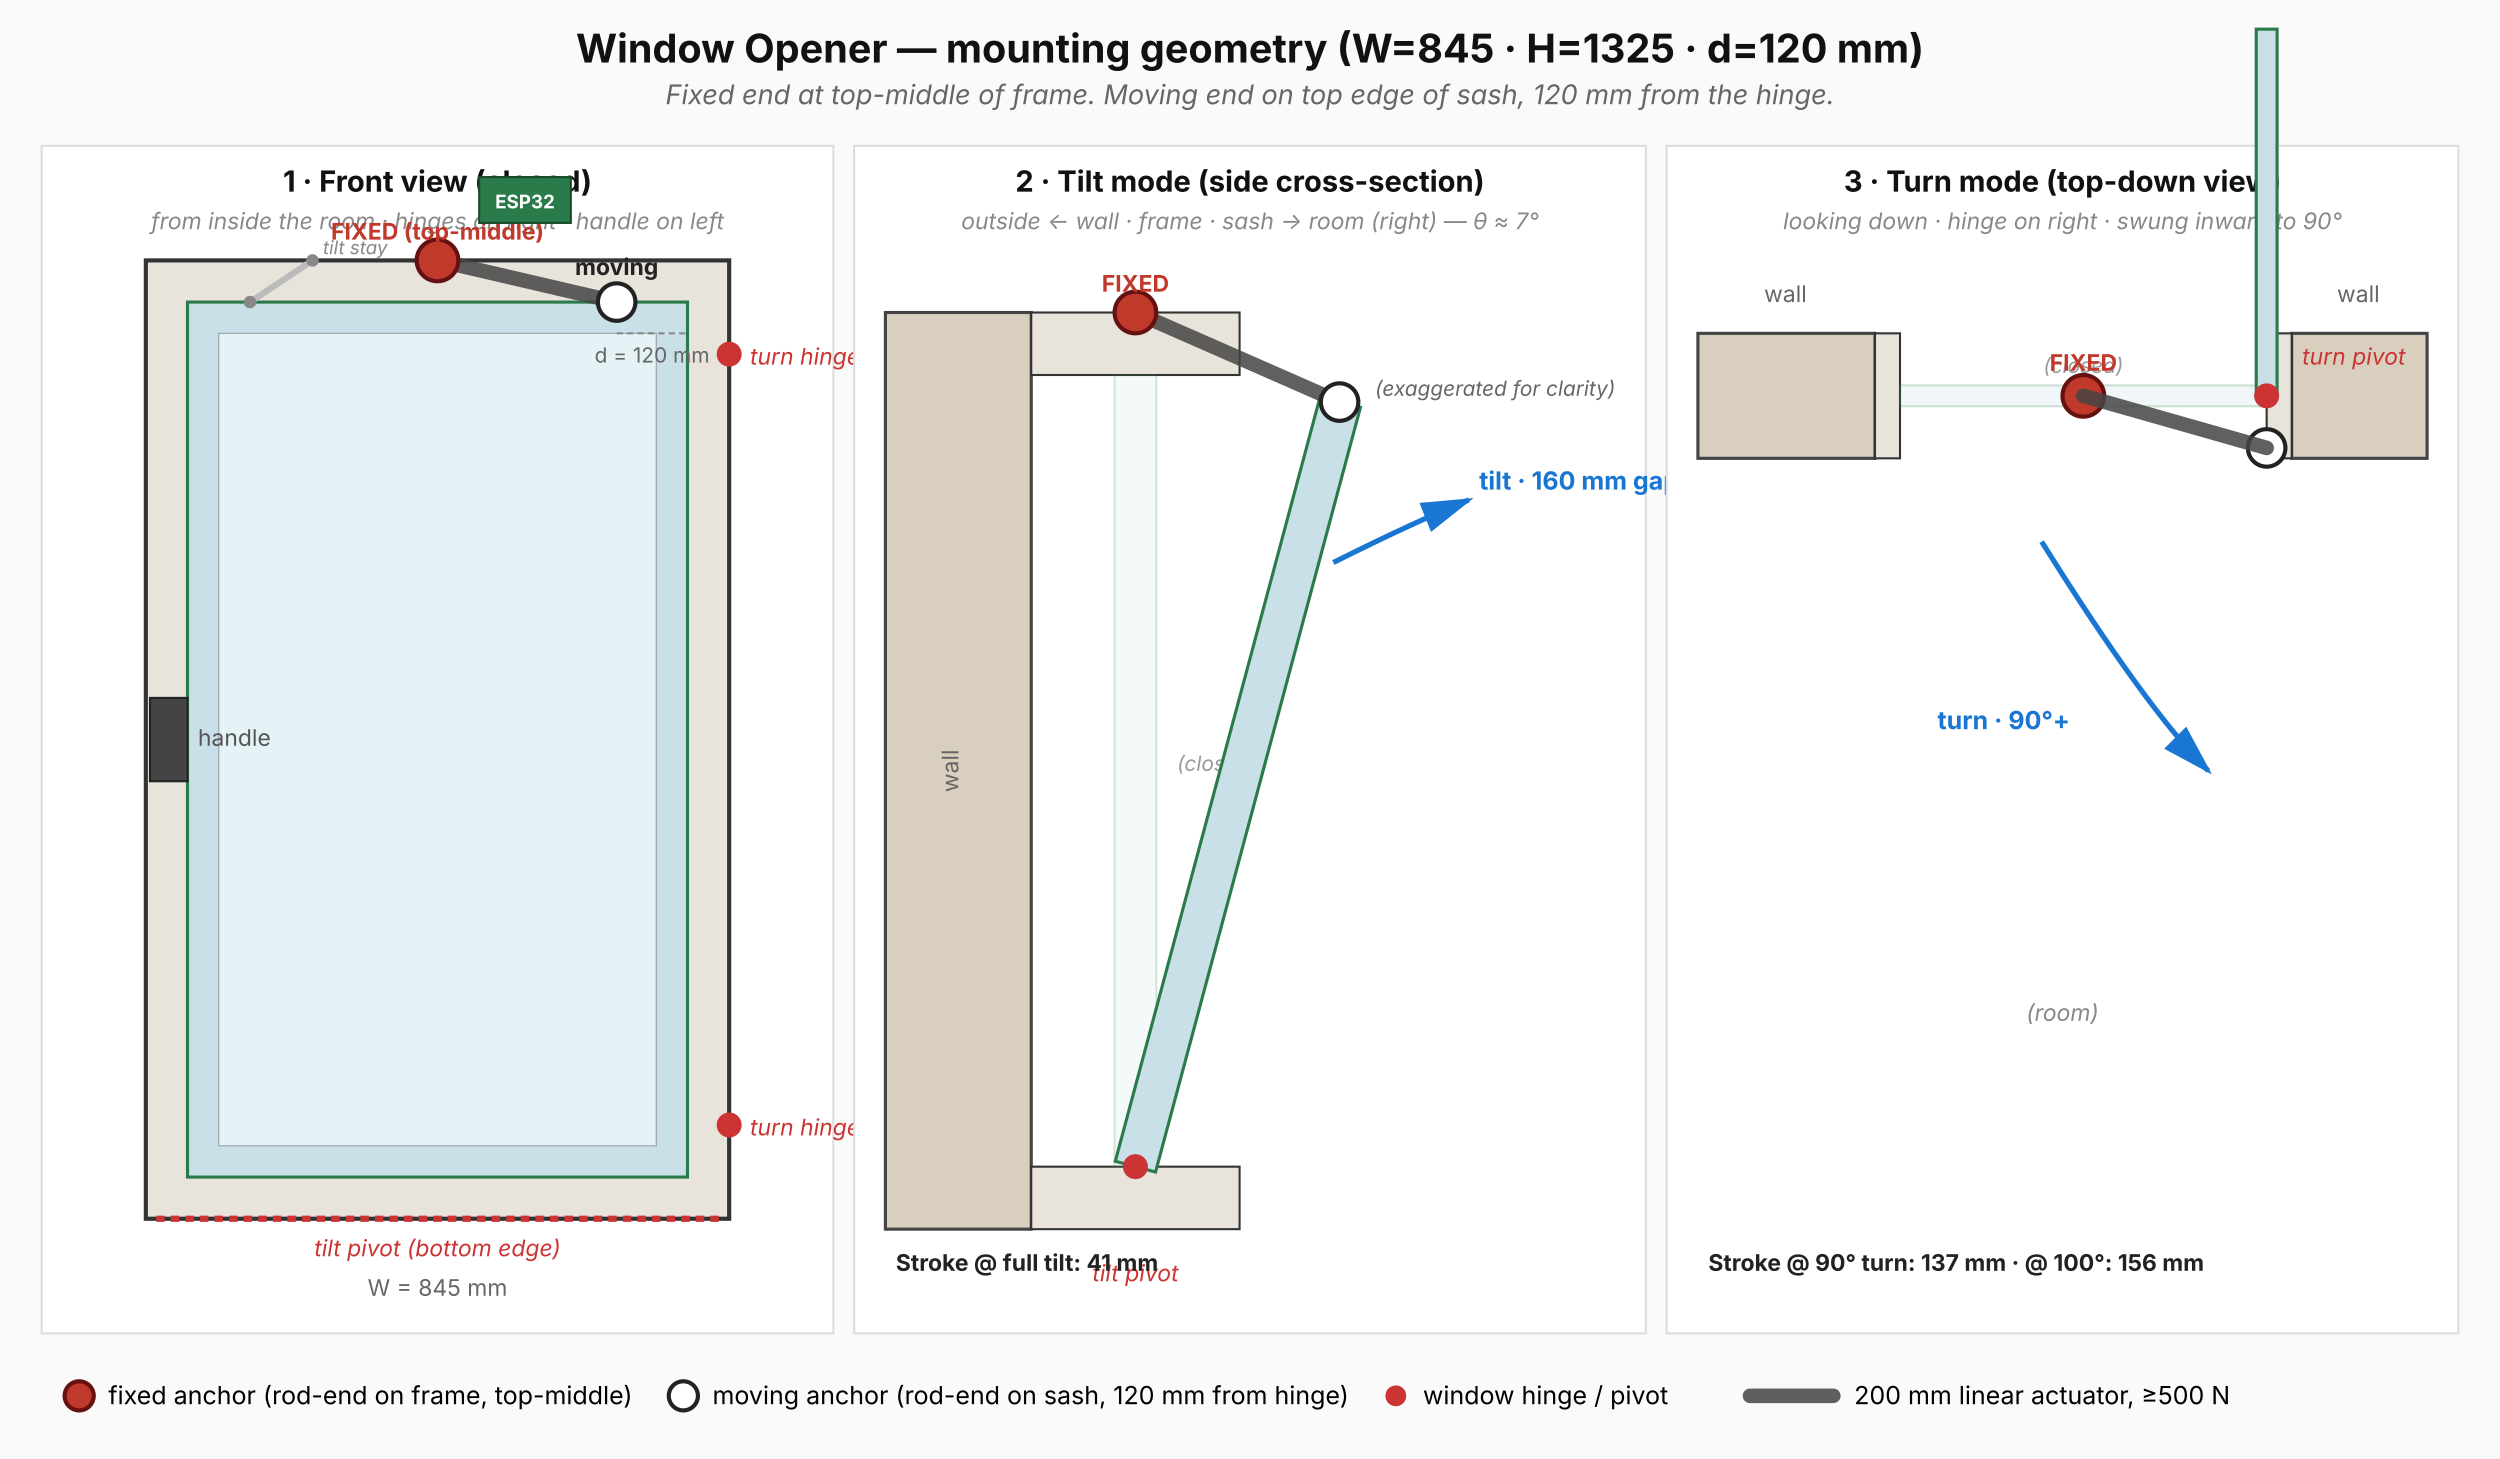
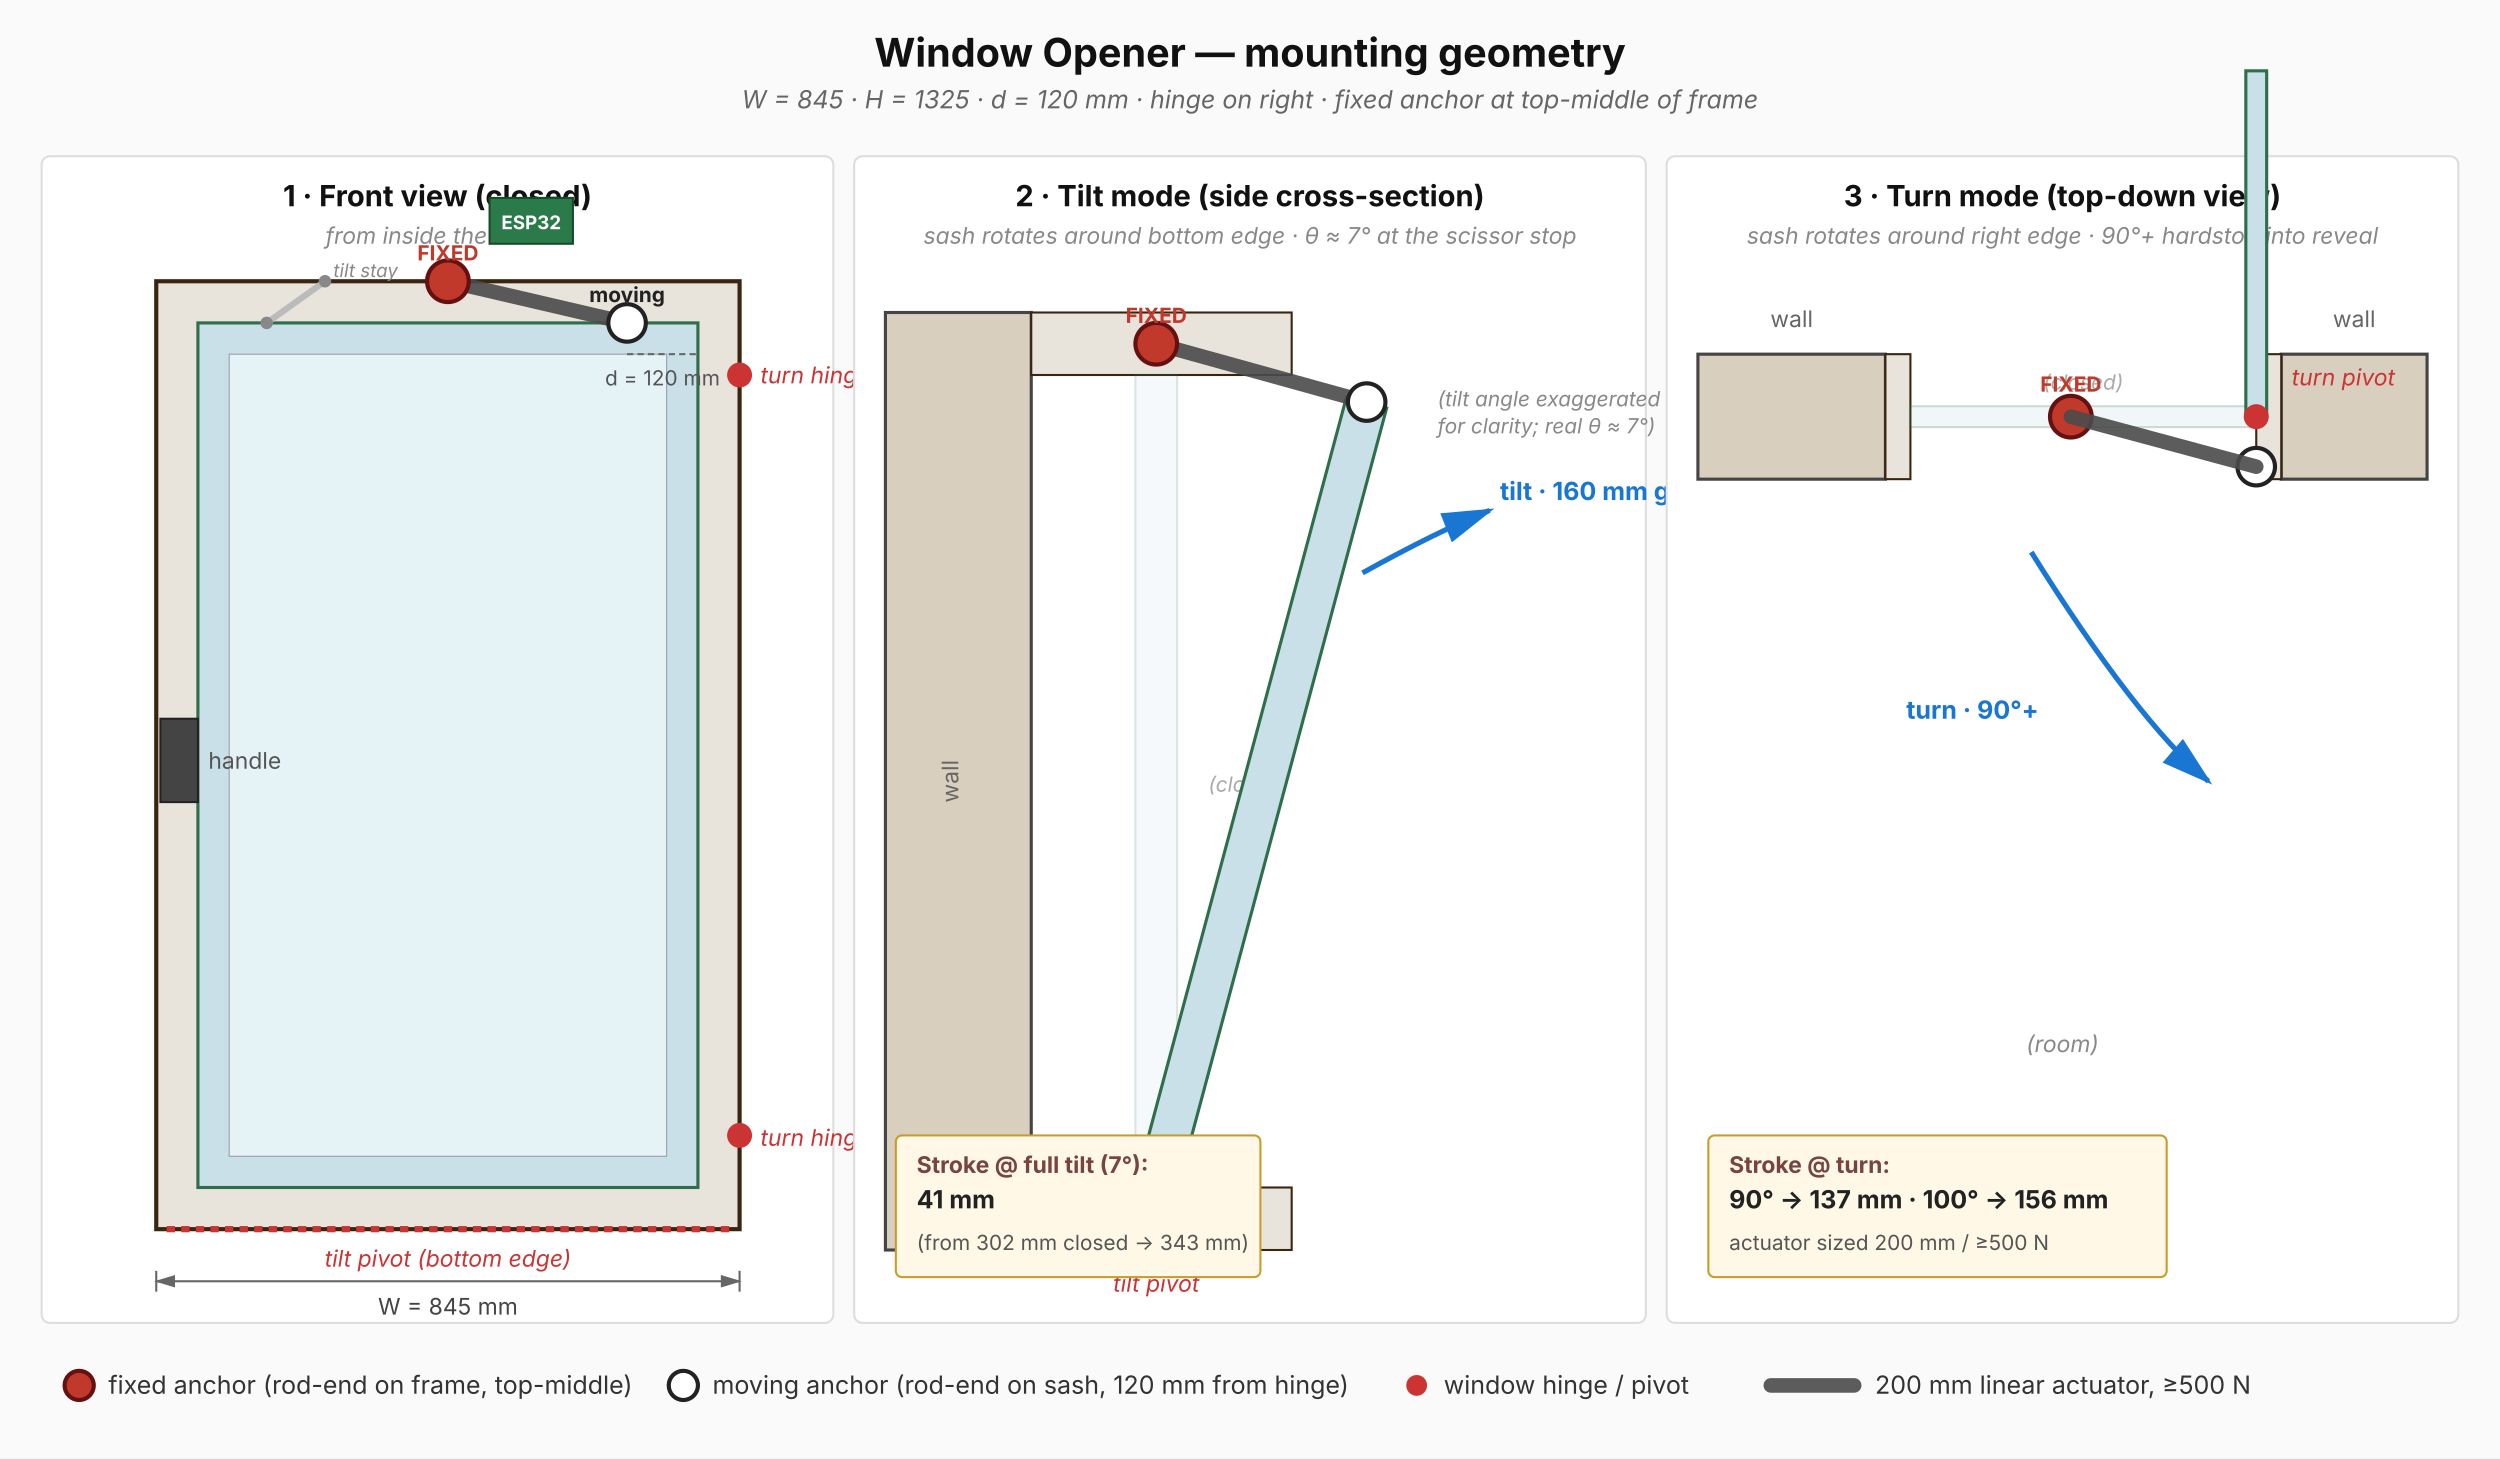
- <svg xmlns="http://www.w3.org/2000/svg" viewBox="0 0 1200 700" font-family="Inter, system-ui, -apple-system, sans-serif" font-size="13">
+ <svg xmlns="http://www.w3.org/2000/svg" viewBox="0 0 1200 700" font-family="Inter, system-ui, -apple-system, sans-serif" font-size="12">
  <defs>
-     <marker id="arrowhead" markerWidth="10" markerHeight="10" refX="9" refY="3" orient="auto">
+     <marker id="motion-arrow" markerWidth="10" markerHeight="10" refX="9" refY="3" orient="auto">
      <polygon points="0 0, 10 3, 0 6" fill="#1976d2" />
+     </marker>
+     <marker id="dim-start" markerWidth="10" markerHeight="10" refX="1" refY="3" orient="auto">
+       <polygon points="10 0, 0 3, 10 6" fill="#666" />
+     </marker>
+     <marker id="dim-end" markerWidth="10" markerHeight="10" refX="9" refY="3" orient="auto">
+       <polygon points="0 0, 10 3, 0 6" fill="#666" />
    </marker>
  </defs>
  <rect width="1200" height="700" fill="#fafafa" />
-   <text x="600" y="30" text-anchor="middle" font-size="19" font-weight="700" fill="#111">
-     Window Opener — mounting geometry (W=845 · H=1325 · d=120 mm)
+   <text x="600" y="32" text-anchor="middle" font-size="19" font-weight="700" fill="#111">
+     Window Opener — mounting geometry
  </text>
-   <text x="600" y="50" text-anchor="middle" font-size="13" fill="#666" font-style="italic">
-     Fixed end at top-middle of frame. Moving end on top edge of sash, 120 mm from the hinge.
+   <text x="600" y="52" text-anchor="middle" font-size="12" fill="#666" font-style="italic">
+     W = 845 · H = 1325 · d = 120 mm · hinge on right · fixed anchor at top-middle of frame
  </text>
-   <g transform="translate(20, 70)">
-     <rect x="0" y="0" width="380" height="570" fill="#fff" stroke="#ddd" stroke-width="1" />
-     <text x="190" y="22" text-anchor="middle" font-size="14" font-weight="700" fill="#111">1 · Front view (closed)</text>
-     <text x="190" y="40" text-anchor="middle" font-size="11" fill="#888" font-style="italic">from inside the room · hinges on right · handle on left</text>
-     <rect x="50" y="55" width="280" height="460" fill="#e8e4dc" stroke="#333" stroke-width="2" />
-     <rect x="70" y="75" width="240" height="420" fill="#c9e0e8" stroke="#2a7a4a" stroke-width="1.5" />
-     <rect x="85" y="90" width="210" height="390" fill="#e5f3f7" stroke="#99a" stroke-width="0.5" />
-     <circle cx="330" cy="100" r="6" fill="#c33" />
-     <circle cx="330" cy="470" r="6" fill="#c33" />
-     <text x="340" y="105" font-size="11" fill="#c33" font-style="italic">turn hinge</text>
-     <text x="340" y="475" font-size="11" fill="#c33" font-style="italic">turn hinge</text>
-     <line x1="55" y1="515" x2="325" y2="515" stroke="#c33" stroke-width="3" stroke-dasharray="4,3" />
-     <text x="190" y="533" text-anchor="middle" font-size="11" fill="#c33" font-style="italic">tilt pivot (bottom edge)</text>
-     <rect x="52" y="265" width="18" height="40" fill="#444" stroke="#222" />
-     <text x="75" y="288" font-size="11" fill="#555">handle</text>
-     <line x1="100" y1="75" x2="130" y2="55" stroke="#bbb" stroke-width="3" />
-     <circle cx="100" cy="75" r="3" fill="#888" />
-     <circle cx="130" cy="55" r="3" fill="#888" />
-     <text x="135" y="52" font-size="9" fill="#888" font-style="italic">tilt stay</text>
-     <line x1="190" y1="55" x2="276" y2="75" stroke="#444" stroke-width="7" stroke-linecap="round" opacity="0.85" />
-     <circle cx="190" cy="55" r="10" fill="#c0392b" stroke="#611" stroke-width="2" />
-     <circle cx="276" cy="75" r="9" fill="#fff" stroke="#222" stroke-width="2" />
-     <line x1="276" y1="90" x2="310" y2="90" stroke="#888" stroke-width="1" stroke-dasharray="3,2" />
-     <text x="293" y="104" text-anchor="middle" font-size="10" fill="#666">d = 120 mm</text>
-     <text x="190" y="45" text-anchor="middle" font-size="11" fill="#c0392b" font-weight="700">FIXED (top-middle)</text>
-     <text x="276" y="62" text-anchor="middle" font-size="11" fill="#222" font-weight="700">moving</text>
-     <rect x="210" y="15" width="44" height="22" fill="#2a7a4a" stroke="#184a28" />
-     <text x="232" y="30" text-anchor="middle" font-size="9" fill="#fff" font-weight="700">ESP32</text>
-     <text x="190" y="552" text-anchor="middle" font-size="11" fill="#666">W = 845 mm</text>
+   <g transform="translate(20, 75)">
+     <rect x="0" y="0" width="380" height="560" fill="#fff" stroke="#ddd" stroke-width="1" rx="4" />
+     <text x="190" y="24" text-anchor="middle" font-size="14" font-weight="700" fill="#111">1 · Front view (closed)</text>
+     <text x="190" y="42" text-anchor="middle" font-size="11" fill="#888" font-style="italic">from inside the room</text>
+     <rect x="55" y="60" width="280" height="455" fill="#e8e4dc" stroke="#3a2510" stroke-width="2" />
+     <rect x="75" y="80" width="240" height="415" fill="#c9e0e8" stroke="#2f6e4a" stroke-width="1.5" />
+     <rect x="90" y="95" width="210" height="385" fill="#e5f3f7" stroke="#99a" stroke-width="0.5" />
+     <circle cx="335" cy="105" r="6" fill="#c33" />
+     <circle cx="335" cy="470" r="6" fill="#c33" />
+     <text x="345" y="109" font-size="11" fill="#c33" font-style="italic">turn hinge</text>
+     <text x="345" y="475" font-size="11" fill="#c33" font-style="italic">turn hinge</text>
+     <line x1="60" y1="515" x2="330" y2="515" stroke="#c33" stroke-width="3" stroke-dasharray="4,3" />
+     <text x="195" y="533" text-anchor="middle" font-size="11" fill="#c33" font-style="italic">tilt pivot (bottom edge)</text>
+     <rect x="57" y="270" width="18" height="40" fill="#444" stroke="#222" />
+     <text x="80" y="294" font-size="11" fill="#555">handle</text>
+     <line x1="108" y1="80" x2="136" y2="60" stroke="#bbb" stroke-width="3" />
+     <circle cx="108" cy="80" r="3" fill="#888" />
+     <circle cx="136" cy="60" r="3" fill="#888" />
+     <text x="140" y="58" font-size="9" fill="#888" font-style="italic">tilt stay</text>
+     <line x1="195" y1="60" x2="281" y2="80" stroke="#4a4a4a" stroke-width="7" stroke-linecap="round" opacity="0.9" />
+     <circle cx="195" cy="60" r="10" fill="#c0392b" stroke="#611" stroke-width="2" />
+     <circle cx="281" cy="80" r="9" fill="#fff" stroke="#222" stroke-width="2" />
+     <line x1="281" y1="95" x2="315" y2="95" stroke="#666" stroke-width="1" stroke-dasharray="3,2" />
+     <text x="298" y="110" text-anchor="middle" font-size="10" fill="#555">d = 120 mm</text>
+     <text x="195" y="50" text-anchor="middle" font-size="10" fill="#c0392b" font-weight="700">FIXED</text>
+     <text x="281" y="70" text-anchor="middle" font-size="10" fill="#222" font-weight="700">moving</text>
+     <rect x="215" y="20" width="40" height="22" fill="#2a7a4a" stroke="#184a28" />
+     <text x="235" y="35" text-anchor="middle" font-size="9" fill="#fff" font-weight="700">ESP32</text>
+     <line x1="55" y1="545" x2="55" y2="535" stroke="#666" />
+     <line x1="335" y1="545" x2="335" y2="535" stroke="#666" />
+     <line x1="55" y1="540" x2="335" y2="540" stroke="#666" marker-start="url(#dim-start)" marker-end="url(#dim-end)" />
+     <text x="195" y="556" text-anchor="middle" font-size="11" fill="#444">W = 845 mm</text>
  </g>
-   <g transform="translate(410, 70)">
-     <rect x="0" y="0" width="380" height="570" fill="#fff" stroke="#ddd" stroke-width="1" />
-     <text x="190" y="22" text-anchor="middle" font-size="14" font-weight="700" fill="#111">2 · Tilt mode (side cross-section)</text>
-     <text x="190" y="40" text-anchor="middle" font-size="11" fill="#888" font-style="italic">outside ← wall · frame · sash → room (right) — θ ≈ 7°</text>
-     <rect x="15" y="80" width="70" height="440" fill="#d8cfbf" stroke="#444" stroke-width="1.5" />
+   <g transform="translate(410, 75)">
+     <rect x="0" y="0" width="380" height="560" fill="#fff" stroke="#ddd" stroke-width="1" rx="4" />
+     <text x="190" y="24" text-anchor="middle" font-size="14" font-weight="700" fill="#111">2 · Tilt mode (side cross-section)</text>
+     <text x="190" y="42" text-anchor="middle" font-size="11" fill="#888" font-style="italic">sash rotates around bottom edge · θ ≈ 7° at the scissor stop</text>
+     <rect x="15" y="75" width="70" height="450" fill="#d8cfbf" stroke="#444" stroke-width="1.5" />
    <text x="50" y="300" text-anchor="middle" font-size="11" fill="#666" transform="rotate(-90, 50, 300)">wall</text>
-     <rect x="85" y="80" width="100" height="30" fill="#e8e4dc" stroke="#333" />
-     <rect x="85" y="490" width="100" height="30" fill="#e8e4dc" stroke="#333" />
-     <rect x="125" y="110" width="20" height="380" fill="#c9e0e8" stroke="#2a7a4a" opacity="0.2" />
-     <text x="155" y="300" font-size="10" fill="#999" font-style="italic">(closed)</text>
-     <g transform="rotate(15, 135, 490)">
-       <rect x="125" y="110" width="20" height="380" fill="#c9e0e8" stroke="#2a7a4a" stroke-width="1.5" />
+     <rect x="85" y="75" width="125" height="30" fill="#e8e4dc" stroke="#3a2510" />
+     <rect x="85" y="495" width="125" height="30" fill="#e8e4dc" stroke="#3a2510" />
+     <rect x="135" y="105" width="20" height="390" fill="#c9e0e8" stroke="#2f6e4a" opacity="0.18" />
+     <text x="170" y="305" font-size="10" fill="#aaa" font-style="italic">(closed)</text>
+     <g transform="rotate(15, 145, 495)">
+       <rect x="135" y="105" width="20" height="390" fill="#c9e0e8" stroke="#2f6e4a" stroke-width="1.5" />
    </g>
-     <text x="250" y="120" font-size="10" fill="#666" font-style="italic">(exaggerated for clarity)</text>
-     <circle cx="135" cy="490" r="6" fill="#c33" />
-     <text x="135" y="545" text-anchor="middle" font-size="11" fill="#c33" font-style="italic">tilt pivot</text>
-     <line x1="135" y1="80" x2="233" y2="123" stroke="#444" stroke-width="7" stroke-linecap="round" opacity="0.85" />
-     <circle cx="135" cy="80" r="10" fill="#c0392b" stroke="#611" stroke-width="2" />
-     <circle cx="233" cy="123" r="9" fill="#fff" stroke="#222" stroke-width="2" />
-     <text x="135" y="70" text-anchor="middle" font-size="11" fill="#c0392b" font-weight="700">FIXED</text>
-     <path d="M 230 200 Q 270 180, 295 170" fill="none" stroke="#1976d2" stroke-width="2.5" marker-end="url(#arrowhead)" />
-     <text x="300" y="165" font-size="12" fill="#1976d2" font-weight="700">tilt · 160 mm gap</text>
-     <g transform="translate(20, 540)">
-       <text x="0" y="0" font-size="11" fill="#222" font-weight="700">Stroke @ full tilt: 41 mm</text>
+     <text x="280" y="120" font-size="10" fill="#888" font-style="italic">(tilt angle exaggerated</text>
+     <text x="280" y="133" font-size="10" fill="#888" font-style="italic">for clarity; real θ ≈ 7°)</text>
+     <circle cx="145" cy="495" r="6" fill="#c33" />
+     <text x="145" y="545" text-anchor="middle" font-size="11" fill="#c33" font-style="italic">tilt pivot</text>
+     <line x1="145" y1="90" x2="246" y2="118" stroke="#4a4a4a" stroke-width="7" stroke-linecap="round" opacity="0.9" />
+     <circle cx="145" cy="90" r="10" fill="#c0392b" stroke="#611" stroke-width="2" />
+     <circle cx="246" cy="118" r="9" fill="#fff" stroke="#222" stroke-width="2" />
+     <text x="145" y="80" text-anchor="middle" font-size="10" fill="#c0392b" font-weight="700">FIXED</text>
+     <path d="M 244 200 Q 280 180, 305 170" fill="none" stroke="#1976d2" stroke-width="2.5" marker-end="url(#motion-arrow)" />
+     <text x="310" y="165" font-size="12" fill="#1976d2" font-weight="700">tilt · 160 mm gap</text>
+     <g transform="translate(20, 470)">
+       <rect x="0" y="0" width="175" height="68" fill="#fff8e6" stroke="#c99b2b" stroke-width="1" rx="3" />
+       <text x="10" y="18" font-size="11" fill="#744" font-weight="700">Stroke @ full tilt (7°):</text>
+       <text x="10" y="35" font-size="12" fill="#222" font-weight="700">41 mm</text>
+       <text x="10" y="55" font-size="10" fill="#555">(from 302 mm closed → 343 mm)</text>
    </g>
  </g>
-   <g transform="translate(800, 70)">
-     <rect x="0" y="0" width="380" height="570" fill="#fff" stroke="#ddd" stroke-width="1" />
-     <text x="190" y="22" text-anchor="middle" font-size="14" font-weight="700" fill="#111">3 · Turn mode (top-down view)</text>
-     <text x="190" y="40" text-anchor="middle" font-size="11" fill="#888" font-style="italic">looking down · hinge on right · swung inward to 90°</text>
-     <rect x="15" y="90" width="85" height="60" fill="#d8cfbf" stroke="#444" stroke-width="1.5" />
-     <rect x="300" y="90" width="65" height="60" fill="#d8cfbf" stroke="#444" stroke-width="1.5" />
-     <text x="57" y="75" text-anchor="middle" font-size="11" fill="#666">wall</text>
-     <text x="332" y="75" text-anchor="middle" font-size="11" fill="#666">wall</text>
-     <rect x="100" y="90" width="12" height="60" fill="#e8e4dc" stroke="#333" />
-     <rect x="288" y="90" width="12" height="60" fill="#e8e4dc" stroke="#333" />
-     <rect x="112" y="115" width="176" height="10" fill="#c9e0e8" stroke="#2a7a4a" opacity="0.25" />
-     <text x="200" y="109" text-anchor="middle" font-size="10" fill="#999" font-style="italic">(closed)</text>
-     <g transform="rotate(90, 288, 120)">
-       <rect x="112" y="115" width="176" height="10" fill="#c9e0e8" stroke="#2a7a4a" stroke-width="1.5" />
+   <g transform="translate(800, 75)">
+     <rect x="0" y="0" width="380" height="560" fill="#fff" stroke="#ddd" stroke-width="1" rx="4" />
+     <text x="190" y="24" text-anchor="middle" font-size="14" font-weight="700" fill="#111">3 · Turn mode (top-down view)</text>
+     <text x="190" y="42" text-anchor="middle" font-size="11" fill="#888" font-style="italic">sash rotates around right edge · 90°+ hardstop into reveal</text>
+     <rect x="15" y="95" width="90" height="60" fill="#d8cfbf" stroke="#444" stroke-width="1.5" />
+     <rect x="295" y="95" width="70" height="60" fill="#d8cfbf" stroke="#444" stroke-width="1.5" />
+     <text x="60" y="82" text-anchor="middle" font-size="11" fill="#666">wall</text>
+     <text x="330" y="82" text-anchor="middle" font-size="11" fill="#666">wall</text>
+     <rect x="105" y="95" width="12" height="60" fill="#e8e4dc" stroke="#3a2510" />
+     <rect x="283" y="95" width="12" height="60" fill="#e8e4dc" stroke="#3a2510" />
+     <rect x="117" y="120" width="166" height="10" fill="#c9e0e8" stroke="#2f6e4a" opacity="0.25" />
+     <text x="200" y="112" text-anchor="middle" font-size="10" fill="#aaa" font-style="italic">(closed)</text>
+     <g transform="rotate(90, 283, 125)">
+       <rect x="117" y="120" width="166" height="10" fill="#c9e0e8" stroke="#2f6e4a" stroke-width="1.5" />
    </g>
-     <circle cx="288" cy="120" r="6" fill="#c33" />
-     <text x="305" y="105" font-size="11" fill="#c33" font-style="italic">turn pivot</text>
-     <circle cx="200" cy="120" r="10" fill="#c0392b" stroke="#611" stroke-width="2" />
-     <text x="200" y="108" text-anchor="middle" font-size="11" fill="#c0392b" font-weight="700">FIXED</text>
-     <circle cx="288" cy="145" r="9" fill="#fff" stroke="#222" stroke-width="2" />
-     <line x1="200" y1="120" x2="288" y2="145" stroke="#444" stroke-width="7" stroke-linecap="round" opacity="0.85" />
-     <path d="M 180 190 Q 230 270, 260 300" fill="none" stroke="#1976d2" stroke-width="2.5" marker-end="url(#arrowhead)" />
-     <text x="130" y="280" font-size="12" fill="#1976d2" font-weight="700">turn · 90°+</text>
-     <text x="190" y="420" text-anchor="middle" font-size="11" fill="#888" font-style="italic">(room)</text>
-     <g transform="translate(20, 540)">
-       <text x="0" y="0" font-size="11" fill="#222" font-weight="700">Stroke @ 90° turn: 137 mm · @ 100°: 156 mm</text>
+     <circle cx="283" cy="125" r="6" fill="#c33" />
+     <text x="300" y="110" font-size="11" fill="#c33" font-style="italic">turn pivot</text>
+     <circle cx="194" cy="125" r="10" fill="#c0392b" stroke="#611" stroke-width="2" />
+     <text x="194" y="113" text-anchor="middle" font-size="10" fill="#c0392b" font-weight="700">FIXED</text>
+     <circle cx="283" cy="149" r="9" fill="#fff" stroke="#222" stroke-width="2" />
+     <line x1="194" y1="125" x2="283" y2="149" stroke="#4a4a4a" stroke-width="7" stroke-linecap="round" opacity="0.9" />
+     <path d="M 175 190 Q 225 270, 260 300" fill="none" stroke="#1976d2" stroke-width="2.5" marker-end="url(#motion-arrow)" />
+     <text x="115" y="270" font-size="12" fill="#1976d2" font-weight="700">turn · 90°+</text>
+     <text x="190" y="430" text-anchor="middle" font-size="11" fill="#888" font-style="italic">(room)</text>
+     <g transform="translate(20, 470)">
+       <rect x="0" y="0" width="220" height="68" fill="#fff8e6" stroke="#c99b2b" stroke-width="1" rx="3" />
+       <text x="10" y="18" font-size="11" fill="#744" font-weight="700">Stroke @ turn:</text>
+       <text x="10" y="35" font-size="12" fill="#222" font-weight="700">90° → 137 mm   ·   100° → 156 mm</text>
+       <text x="10" y="55" font-size="10" fill="#555">actuator sized 200 mm / ≥500 N</text>
    </g>
  </g>
-   <g transform="translate(30, 670)">
+   <g transform="translate(30, 665)">
    <circle cx="8" cy="0" r="7" fill="#c0392b" stroke="#611" stroke-width="2" />
-     <text x="22" y="4" font-size="12">fixed anchor (rod-end on frame, top-middle)</text>
+     <text x="22" y="4" font-size="12" fill="#333">fixed anchor (rod-end on frame, top-middle)</text>
    <circle cx="298" cy="0" r="7" fill="#fff" stroke="#222" stroke-width="2" />
-     <text x="312" y="4" font-size="12">moving anchor (rod-end on sash, 120 mm from hinge)</text>
-     <circle cx="640" cy="0" r="5" fill="#c33" />
-     <text x="653" y="4" font-size="12">window hinge / pivot</text>
-     <line x1="810" y1="0" x2="850" y2="0" stroke="#444" stroke-width="7" stroke-linecap="round" opacity="0.85" />
-     <text x="860" y="4" font-size="12">200 mm linear actuator, ≥500 N</text>
+     <text x="312" y="4" font-size="12" fill="#333">moving anchor (rod-end on sash, 120 mm from hinge)</text>
+     <circle cx="650" cy="0" r="5" fill="#c33" />
+     <text x="663" y="4" font-size="12" fill="#333">window hinge / pivot</text>
+     <line x1="820" y1="0" x2="860" y2="0" stroke="#4a4a4a" stroke-width="7" stroke-linecap="round" opacity="0.9" />
+     <text x="870" y="4" font-size="12" fill="#333">200 mm linear actuator, ≥500 N</text>
  </g>
</svg>
